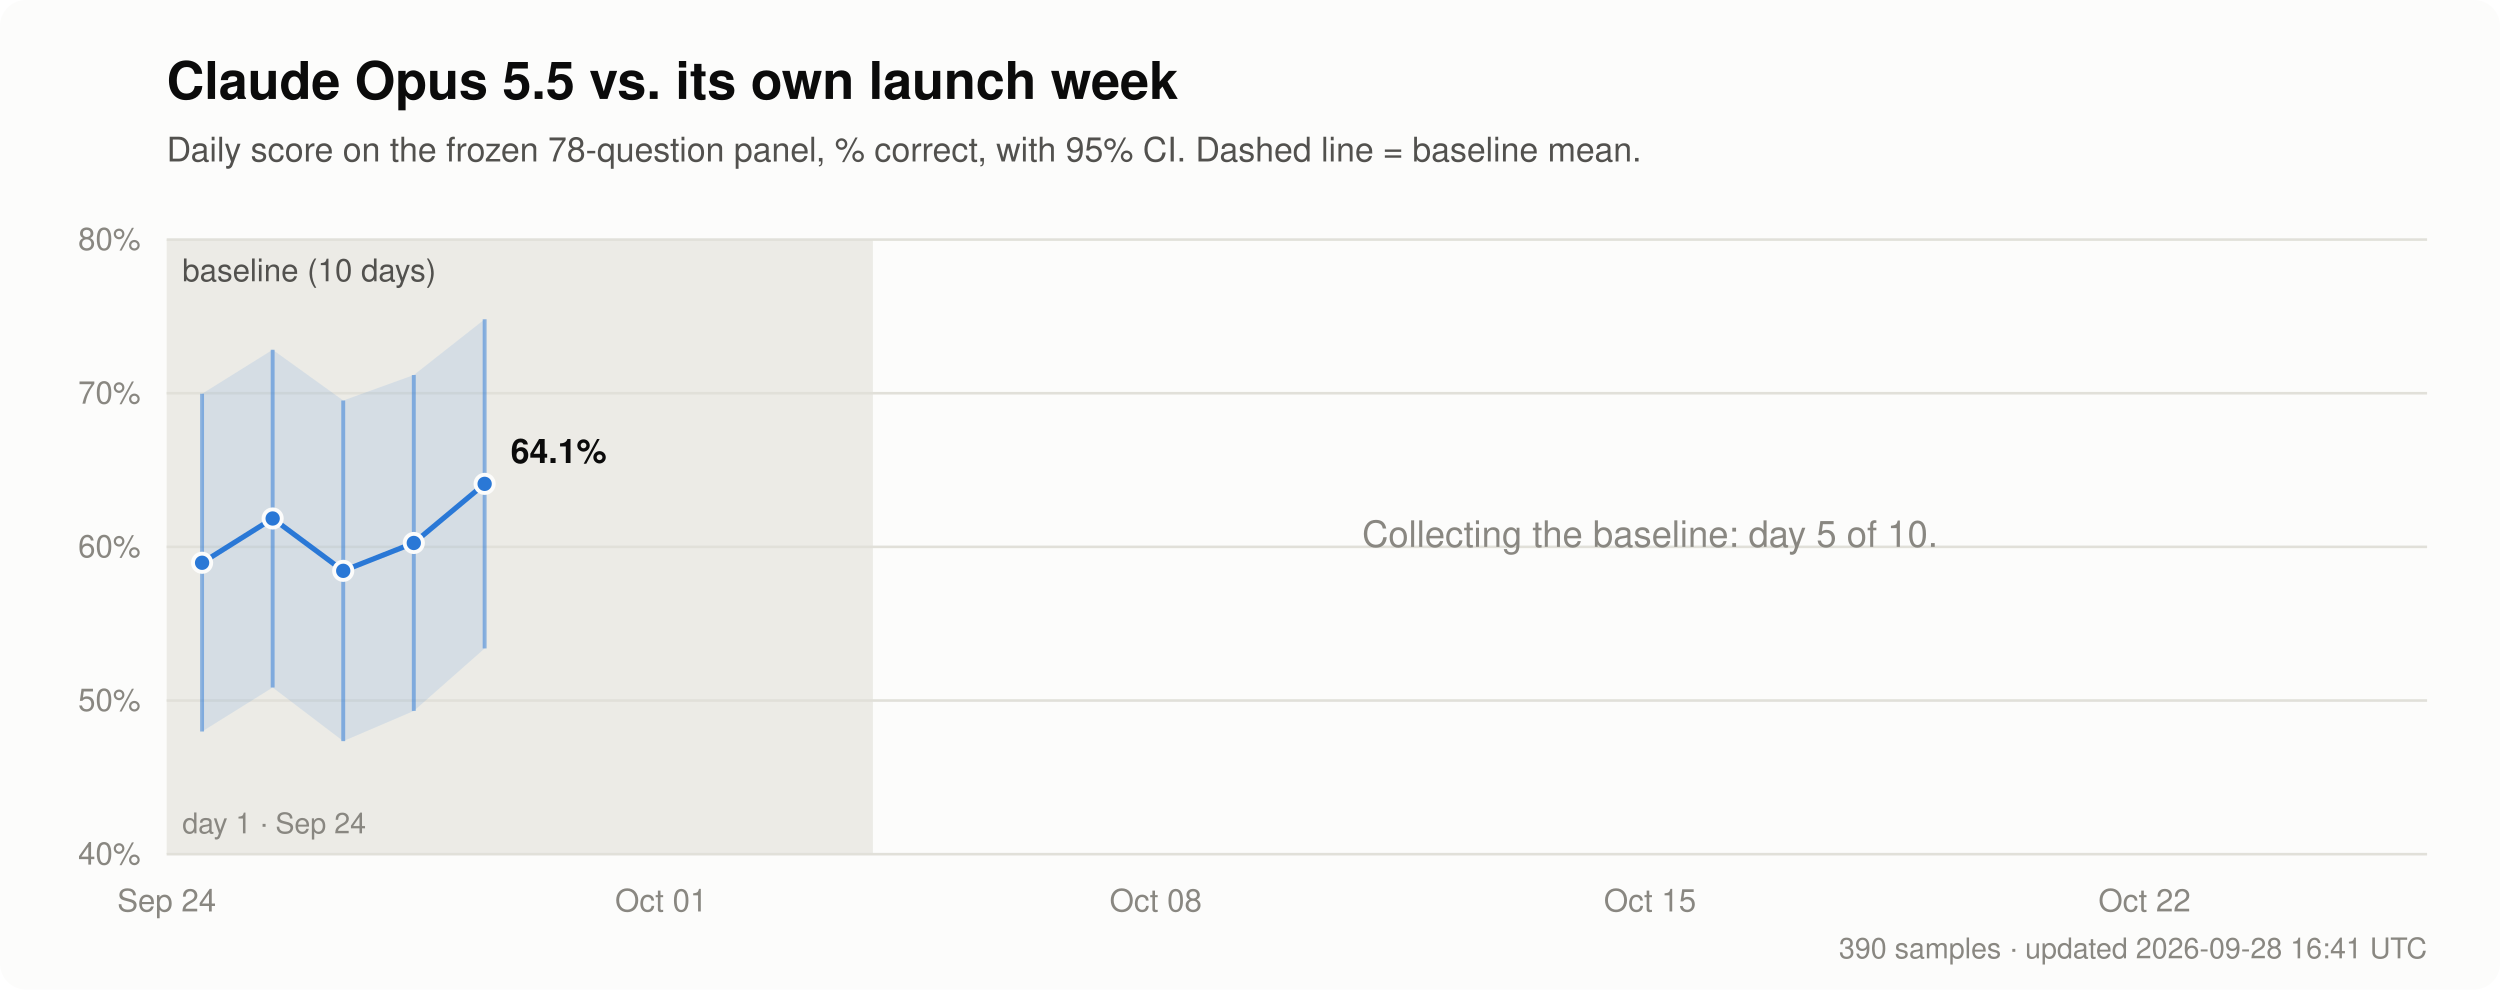
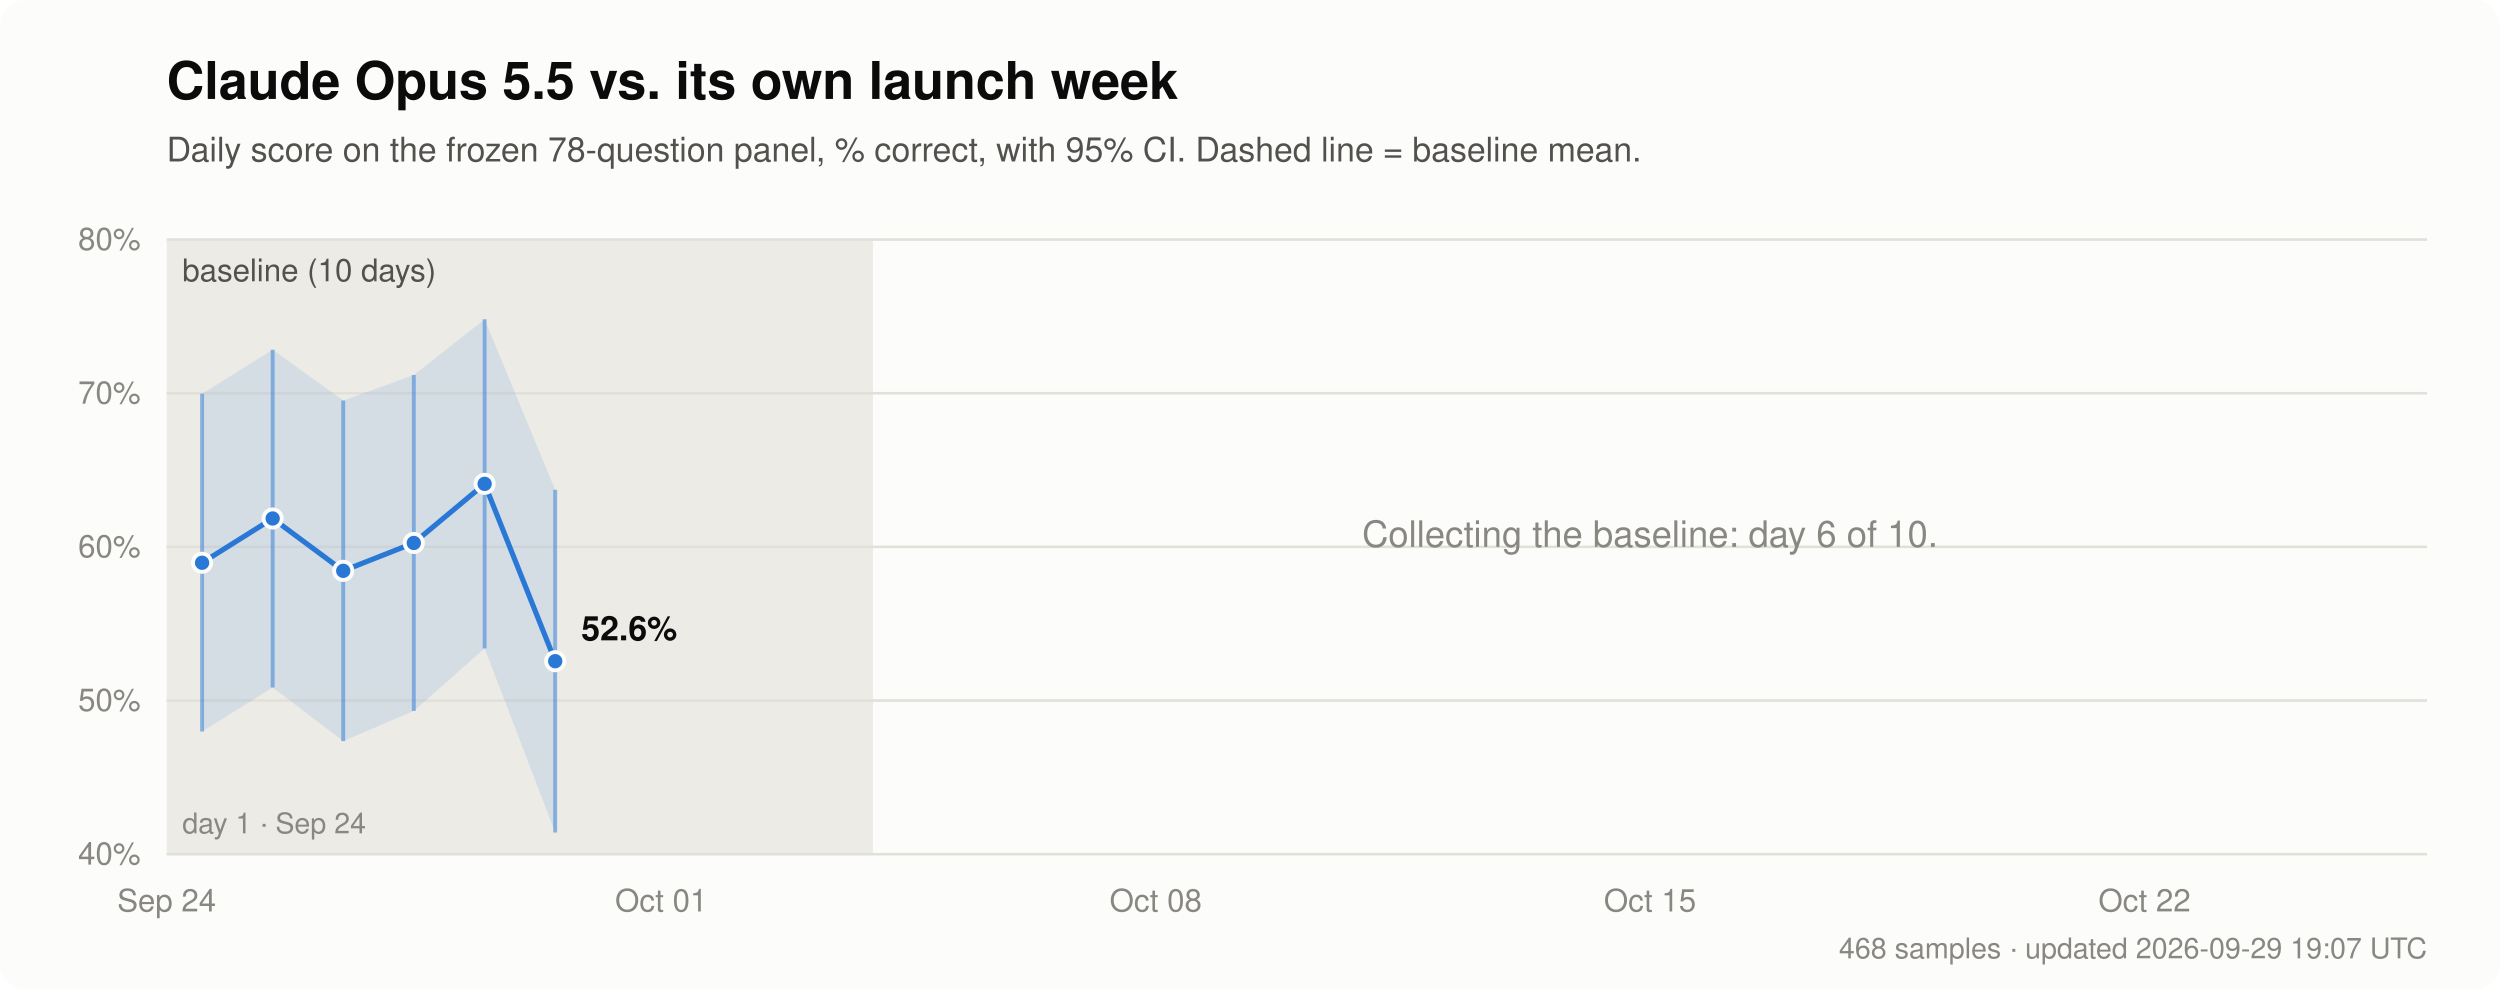
<svg xmlns="http://www.w3.org/2000/svg" width="960" height="380" viewBox="0 0 960 380" font-family="-apple-system, Segoe UI, Helvetica, Arial, sans-serif" role="img" aria-labelledby="t d">
  <rect width="960" height="380" rx="10" fill="#fcfcfb" />
  <text x="64" y="38" fill="#0b0b0b" font-size="20" font-weight="600">Claude Opus 5.5 vs. its own launch week</text>
  <text x="64" y="62" fill="#52514e" font-size="13">Daily score on the frozen 78-question panel, % correct, with 95% CI. Dashed line = baseline mean.</text>
  <line x1="64" y1="328.0" x2="932" y2="328.0" stroke="#e1e0d9" stroke-width="1" />
  <text x="54" y="332.0" text-anchor="end" fill="#898781" font-size="12">40%</text>
  <line x1="64" y1="269.0" x2="932" y2="269.0" stroke="#e1e0d9" stroke-width="1" />
  <text x="54" y="273.0" text-anchor="end" fill="#898781" font-size="12">50%</text>
  <line x1="64" y1="210.0" x2="932" y2="210.0" stroke="#e1e0d9" stroke-width="1" />
  <text x="54" y="214.0" text-anchor="end" fill="#898781" font-size="12">60%</text>
  <line x1="64" y1="151.0" x2="932" y2="151.0" stroke="#e1e0d9" stroke-width="1" />
  <text x="54" y="155.0" text-anchor="end" fill="#898781" font-size="12">70%</text>
  <line x1="64" y1="92.0" x2="932" y2="92.0" stroke="#e1e0d9" stroke-width="1" />
  <text x="54" y="96.0" text-anchor="end" fill="#898781" font-size="12">80%</text>
  <rect x="64.0" y="92" width="271.2" height="236" fill="#e1e0d9" opacity="0.6" />
  <text x="70.0" y="108" fill="#52514e" font-size="12">baseline (10 days)</text>
  <text x="70.0" y="320" fill="#898781" font-size="11">day 1 · Sep 24</text>
  <text x="64.0" y="350" text-anchor="middle" fill="#898781" font-size="12">Sep 24</text>
  <text x="253.9" y="350" text-anchor="middle" fill="#898781" font-size="12">Oct 01</text>
  <text x="443.8" y="350" text-anchor="middle" fill="#898781" font-size="12">Oct 08</text>
  <text x="633.6" y="350" text-anchor="middle" fill="#898781" font-size="12">Oct 15</text>
  <text x="823.5" y="350" text-anchor="middle" fill="#898781" font-size="12">Oct 22</text>
-   <path d="M77.6,151.2 L104.7,134.3 L131.8,153.8 L158.9,144.0 L186.1,122.6 L186.1,249.0 L158.9,273.0 L131.8,284.6 L104.7,264.0 L77.6,280.9 Z" fill="#2a78d6" opacity="0.12" />
-   <path d="M77.6,216.1 L104.7,199.1 L131.8,219.2 L158.9,208.5 L186.1,185.8" fill="none" stroke="#2a78d6" stroke-width="2" stroke-linejoin="round" stroke-linecap="round" />
+   <path d="M77.6,151.2 L104.7,134.3 L131.8,153.8 L158.9,144.0 L186.1,122.6 L213.2,188.1 L213.2,319.7 L186.1,249.0 L158.9,273.0 L131.8,284.6 L104.7,264.0 L77.6,280.9 Z" fill="#2a78d6" opacity="0.12" />
+   <path d="M77.6,216.1 L104.7,199.1 L131.8,219.2 L158.9,208.5 L186.1,185.8 L213.2,253.9" fill="none" stroke="#2a78d6" stroke-width="2" stroke-linejoin="round" stroke-linecap="round" />
  <line x1="77.6" y1="280.9" x2="77.6" y2="151.2" stroke="#2a78d6" stroke-width="1.5" opacity="0.5" />
  <circle cx="77.6" cy="216.1" r="3.5" fill="#2a78d6" stroke="#fcfcfb" stroke-width="1.5" />
  <line x1="104.7" y1="264.0" x2="104.7" y2="134.3" stroke="#2a78d6" stroke-width="1.5" opacity="0.5" />
  <circle cx="104.7" cy="199.1" r="3.5" fill="#2a78d6" stroke="#fcfcfb" stroke-width="1.5" />
  <line x1="131.8" y1="284.6" x2="131.8" y2="153.8" stroke="#2a78d6" stroke-width="1.5" opacity="0.5" />
  <circle cx="131.8" cy="219.2" r="3.5" fill="#2a78d6" stroke="#fcfcfb" stroke-width="1.5" />
  <line x1="158.9" y1="273.0" x2="158.9" y2="144.0" stroke="#2a78d6" stroke-width="1.5" opacity="0.5" />
  <circle cx="158.9" cy="208.5" r="3.5" fill="#2a78d6" stroke="#fcfcfb" stroke-width="1.5" />
  <line x1="186.1" y1="249.0" x2="186.1" y2="122.6" stroke="#2a78d6" stroke-width="1.5" opacity="0.5" />
  <circle cx="186.1" cy="185.8" r="3.5" fill="#2a78d6" stroke="#fcfcfb" stroke-width="1.5" />
-   <text x="196.1" y="177.8" fill="#0b0b0b" font-size="13" font-weight="600">64.1%</text>
-   <text x="633.6" y="210.0" text-anchor="middle" fill="#898781" font-size="14">Collecting the baseline: day 5 of 10.</text>
-   <text x="932" y="368" text-anchor="end" fill="#898781" font-size="11">390 samples · updated 2026-09-28 16:41 UTC</text>
+   <line x1="213.2" y1="319.7" x2="213.2" y2="188.1" stroke="#2a78d6" stroke-width="1.5" opacity="0.5" />
+   <circle cx="213.2" cy="253.9" r="3.5" fill="#2a78d6" stroke="#fcfcfb" stroke-width="1.5" />
+   <text x="223.2" y="245.9" fill="#0b0b0b" font-size="13" font-weight="600">52.6%</text>
+   <text x="633.6" y="210.0" text-anchor="middle" fill="#898781" font-size="14">Collecting the baseline: day 6 of 10.</text>
+   <text x="932" y="368" text-anchor="end" fill="#898781" font-size="11">468 samples · updated 2026-09-29 19:07 UTC</text>
</svg>
